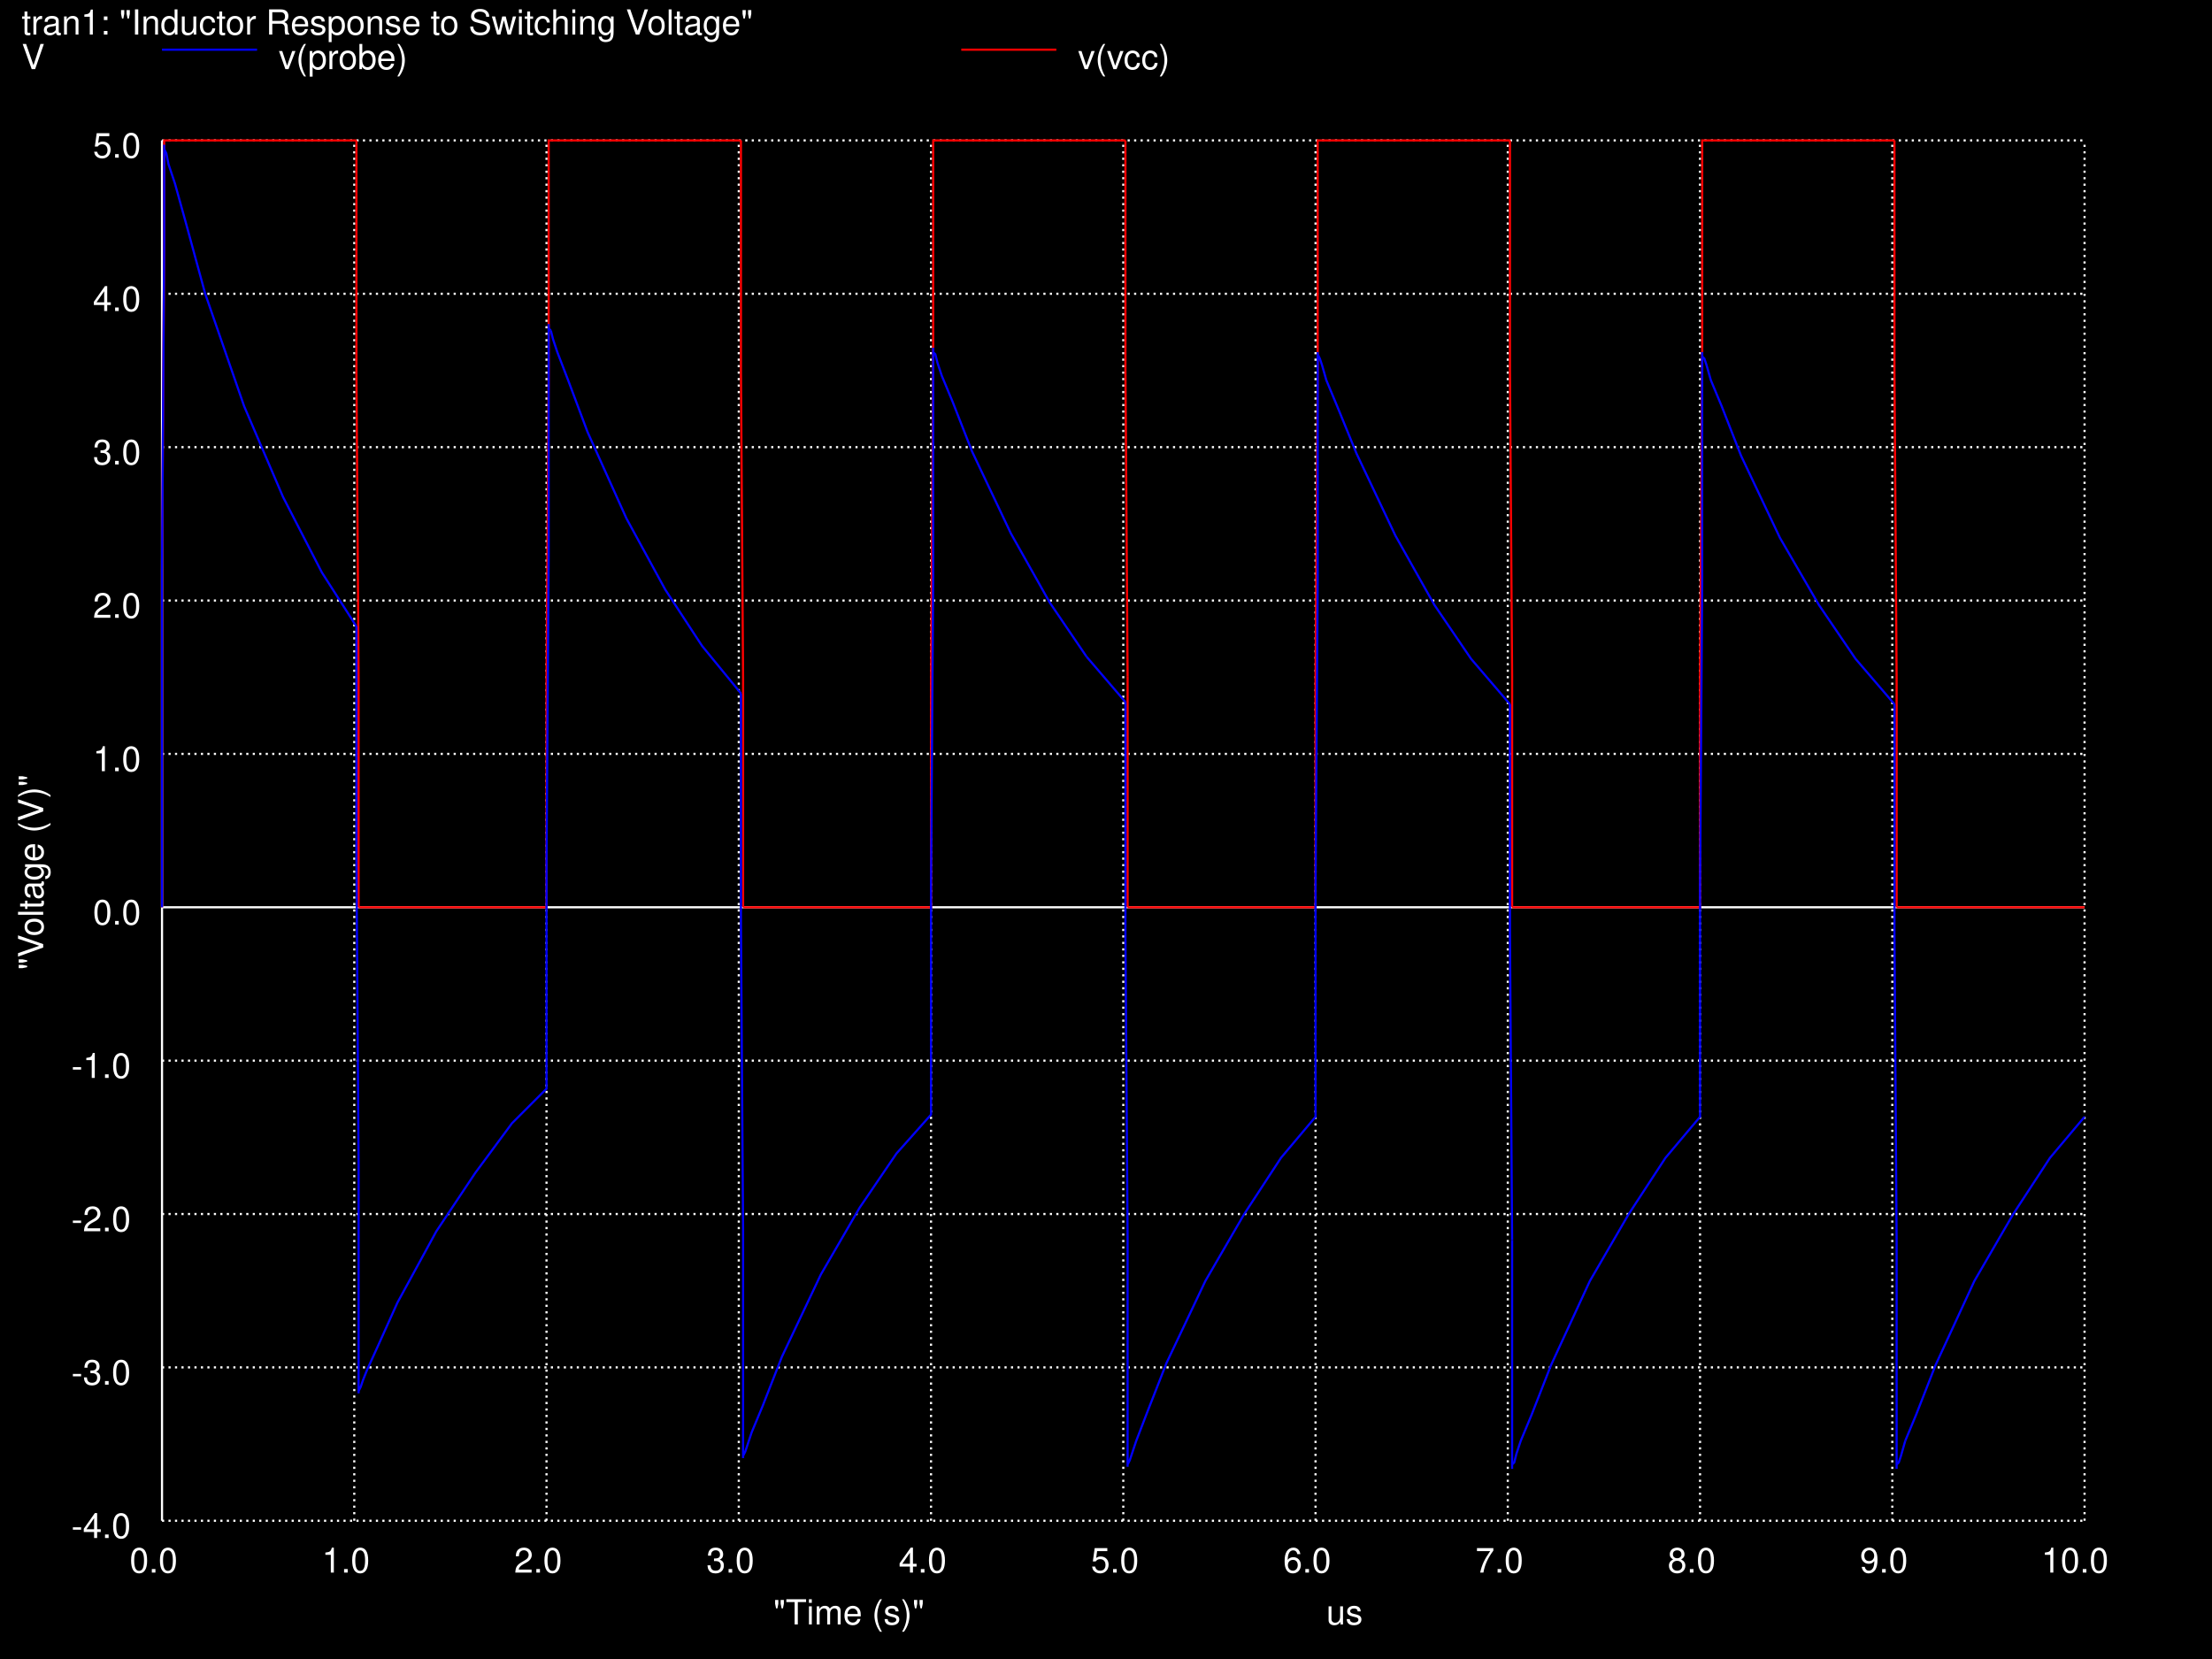
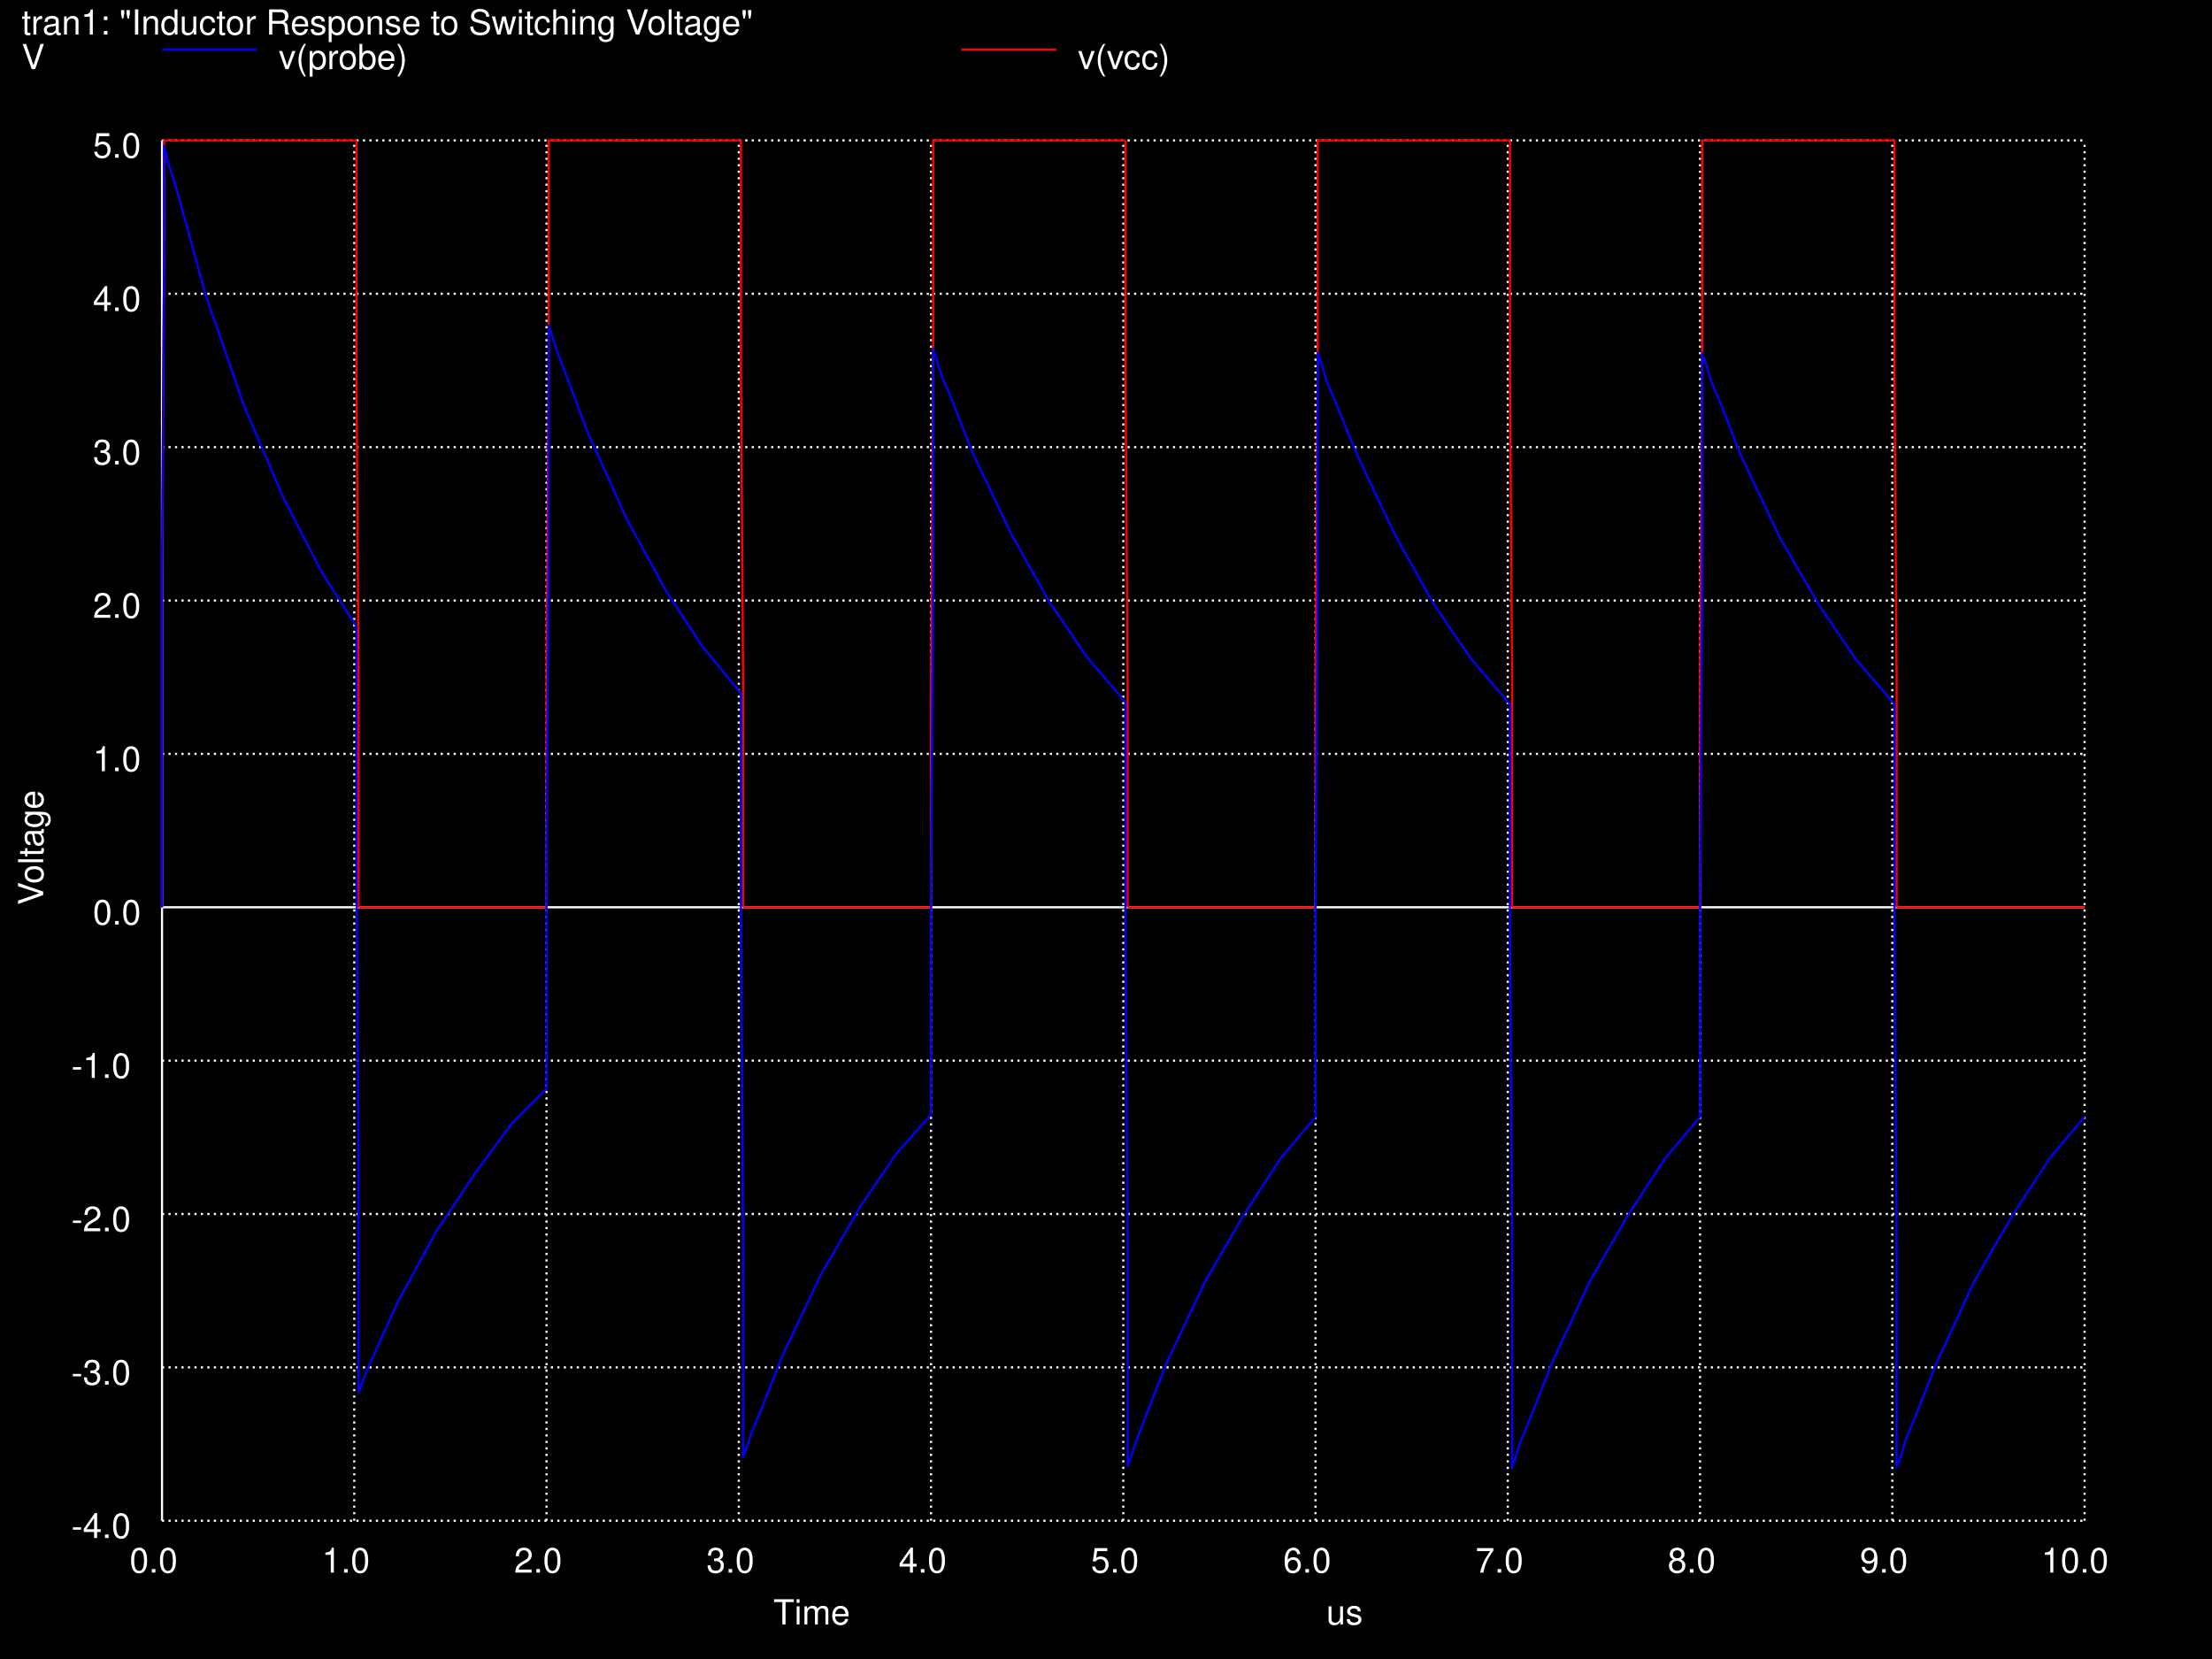
<svg xmlns="http://www.w3.org/2000/svg" version="1.1" width="100%" height="100%" viewBox="0 0 1024 768" style="fill: none; font-family: Helvetica;  font: Helvetica; ">
  <rect x="0" y="0" width="1024" height="768" fill="black" stroke="none" />
  <text stroke="none" fill="white" font-size="16" x="358" y="752">
- "Time (s)"
+ Time
</text>
-   <text transform="rotate(-90, 20, 449)" stroke="none" fill="white" font-size="16" x="20" y="449">
- "Voltage (V)"
+   <text transform="rotate(-90, 20, 419)" stroke="none" fill="white" font-size="16" x="20" y="419">
+ Voltage
</text>
  <text stroke="none" fill="white" font-size="16" x="10" y="16">
tran1: "Inductor Response to Switching Voltage"
</text>
  <path stroke="white" d="M75 704l0 -639" />
  <text stroke="none" fill="white" font-size="16" x="60" y="728">
0.0
</text>
  <path stroke="white" stroke-dasharray="1,2" d="M164 704l0 -639" />
  <text stroke="none" fill="white" font-size="16" x="149" y="728">
1.0
</text>
  <path stroke="white" stroke-dasharray="1,2" d="M253 704l0 -639" />
  <text stroke="none" fill="white" font-size="16" x="238" y="728">
2.0
</text>
  <path stroke="white" stroke-dasharray="1,2" d="M342 704l0 -639" />
  <text stroke="none" fill="white" font-size="16" x="327" y="728">
3.0
</text>
  <path stroke="white" stroke-dasharray="1,2" d="M431 704l0 -639" />
  <text stroke="none" fill="white" font-size="16" x="416" y="728">
4.0
</text>
  <path stroke="white" stroke-dasharray="1,2" d="M520 704l0 -639" />
  <text stroke="none" fill="white" font-size="16" x="505" y="728">
5.0
</text>
  <path stroke="white" stroke-dasharray="1,2" d="M609 704l0 -639" />
  <text stroke="none" fill="white" font-size="16" x="594" y="728">
6.0
</text>
  <path stroke="white" stroke-dasharray="1,2" d="M698 704l0 -639" />
  <text stroke="none" fill="white" font-size="16" x="683" y="728">
7.0
</text>
  <path stroke="white" stroke-dasharray="1,2" d="M787 704l0 -639" />
  <text stroke="none" fill="white" font-size="16" x="772" y="728">
8.0
</text>
  <path stroke="white" stroke-dasharray="1,2" d="M876 704l0 -639" />
  <text stroke="none" fill="white" font-size="16" x="861" y="728">
9.0
</text>
  <path stroke="white" stroke-dasharray="1,2" d="M965 704l0 -639" />
  <text stroke="none" fill="white" font-size="16" x="945" y="728">
10.0
</text>
  <text stroke="none" fill="white" font-size="16" x="614" y="752">
us
</text>
  <path stroke="white" stroke-dasharray="1,2" d="M75 704l890 0" />
  <text stroke="none" fill="white" font-size="16" x="33" y="712">
-4.0
</text>
  <path stroke="white" stroke-dasharray="1,2" d="M75 633l890 0" />
  <text stroke="none" fill="white" font-size="16" x="33" y="641">
-3.0
</text>
  <path stroke="white" stroke-dasharray="1,2" d="M75 562l890 0" />
  <text stroke="none" fill="white" font-size="16" x="33" y="570">
-2.0
</text>
  <path stroke="white" stroke-dasharray="1,2" d="M75 491l890 0" />
  <text stroke="none" fill="white" font-size="16" x="33" y="499">
-1.0
</text>
  <path stroke="white" d="M75 420l890 0" />
  <text stroke="none" fill="white" font-size="16" x="43" y="428">
0.0
</text>
  <path stroke="white" stroke-dasharray="1,2" d="M75 349l890 0" />
  <text stroke="none" fill="white" font-size="16" x="43" y="357">
1.0
</text>
  <path stroke="white" stroke-dasharray="1,2" d="M75 278l890 0" />
  <text stroke="none" fill="white" font-size="16" x="43" y="286">
2.0
</text>
  <path stroke="white" stroke-dasharray="1,2" d="M75 207l890 0" />
  <text stroke="none" fill="white" font-size="16" x="43" y="215">
3.0
</text>
  <path stroke="white" stroke-dasharray="1,2" d="M75 136l890 0" />
  <text stroke="none" fill="white" font-size="16" x="43" y="144">
4.0
</text>
  <path stroke="white" stroke-dasharray="1,2" d="M75 65l890 0" />
  <text stroke="none" fill="white" font-size="16" x="43" y="73">
5.0
</text>
  <text stroke="none" fill="white" font-size="16" x="10" y="32">
V
</text>
  <path stroke="red" d="M445 23l44 0" />
  <text stroke="none" fill="white" font-size="16" x="499" y="32">
v(vcc)
</text>
  <path stroke="red" d="M75 420l0 -156 1 -153 0 -46 89 0M165 172l0 -107M165 172l1 141M166 420l0 -107M166 420l87 0 0 -107 1 -142 0 -106 89 0M343 172l0 -107M343 172l1 142M344 420l0 -106M344 420l87 0 0 -106 1 -143 0 -106 89 0M521 171l0 -106M521 171l1 142" />
  <path stroke="red" d="M522 420l0 -107M522 420l87 0 0 -106 1 -143 0 -106 89 0M699 171l0 -106M699 171l1 142M700 420l0 -107M700 420l87 0 0 -106 1 -143 0 -106 89 0M877 172l0 -107M877 172l1 142M878 420l0 -106M878 420l87 0" />
  <path stroke="blue" d="M75 23l44 0" />
  <text stroke="none" fill="white" font-size="16" x="129" y="32">
v(probe)
</text>
  <path stroke="blue" d="M75 420l0 -156 1 -151 0 -46M76 69l1 2 1 5 3 9 5 18 9 33 18 52 18 42 18 35 16 25M165 397l0 -107M165 397l1 142M166 645l0 -106M166 644l1 -2 1 -3 2 -5 5 -11 9 -20 18 -33 18 -27 17 -23 16 -16 0 -106 1 -142 0 -106M254 152l1 1" />
  <path stroke="blue" d="M255 153l1 4 2 6 5 13 9 24 18 40 18 33 17 26 18 22M343 428l0 -107M343 428l1 141M344 675l0 -106M344 674l1 -2 3 -9 5 -12 9 -23 18 -38 18 -31 17 -25 16 -18 0 -107 1 -142 0 -106M432 163l1 1 1 4 2 6 5 12 9 23 18 38 18 32 17 25" />
  <path stroke="blue" d="M503 304l18 21M521 432l0 -107M521 432l1 141M522 679l0 -106M522 678l1 -2 3 -9 5 -13 9 -23 18 -38 18 -31 17 -26 16 -19 0 -107 1 -141 0 -106M610 164l1 2 1 3 2 7 5 12 9 22 18 38 18 32 17 25 18 21M699 432l0 -106M699 432l1 142" />
  <path stroke="blue" d="M700 680l0 -106M700 678l1 -1 1 -4 2 -6 5 -12 9 -23 18 -39 18 -31 17 -26 16 -19 0 -106 1 -142 0 -106M788 165l1 1 1 3 2 7 5 12 9 23 18 38 18 31 17 25 18 21M877 432l0 -106M877 432l1 142M878 680l0 -106M878 678l1 -1 1 -3 2 -7" />
  <path stroke="blue" d="M882 667l5 -12 9 -23 18 -39 18 -31 17 -26 16 -19" />
</svg>
